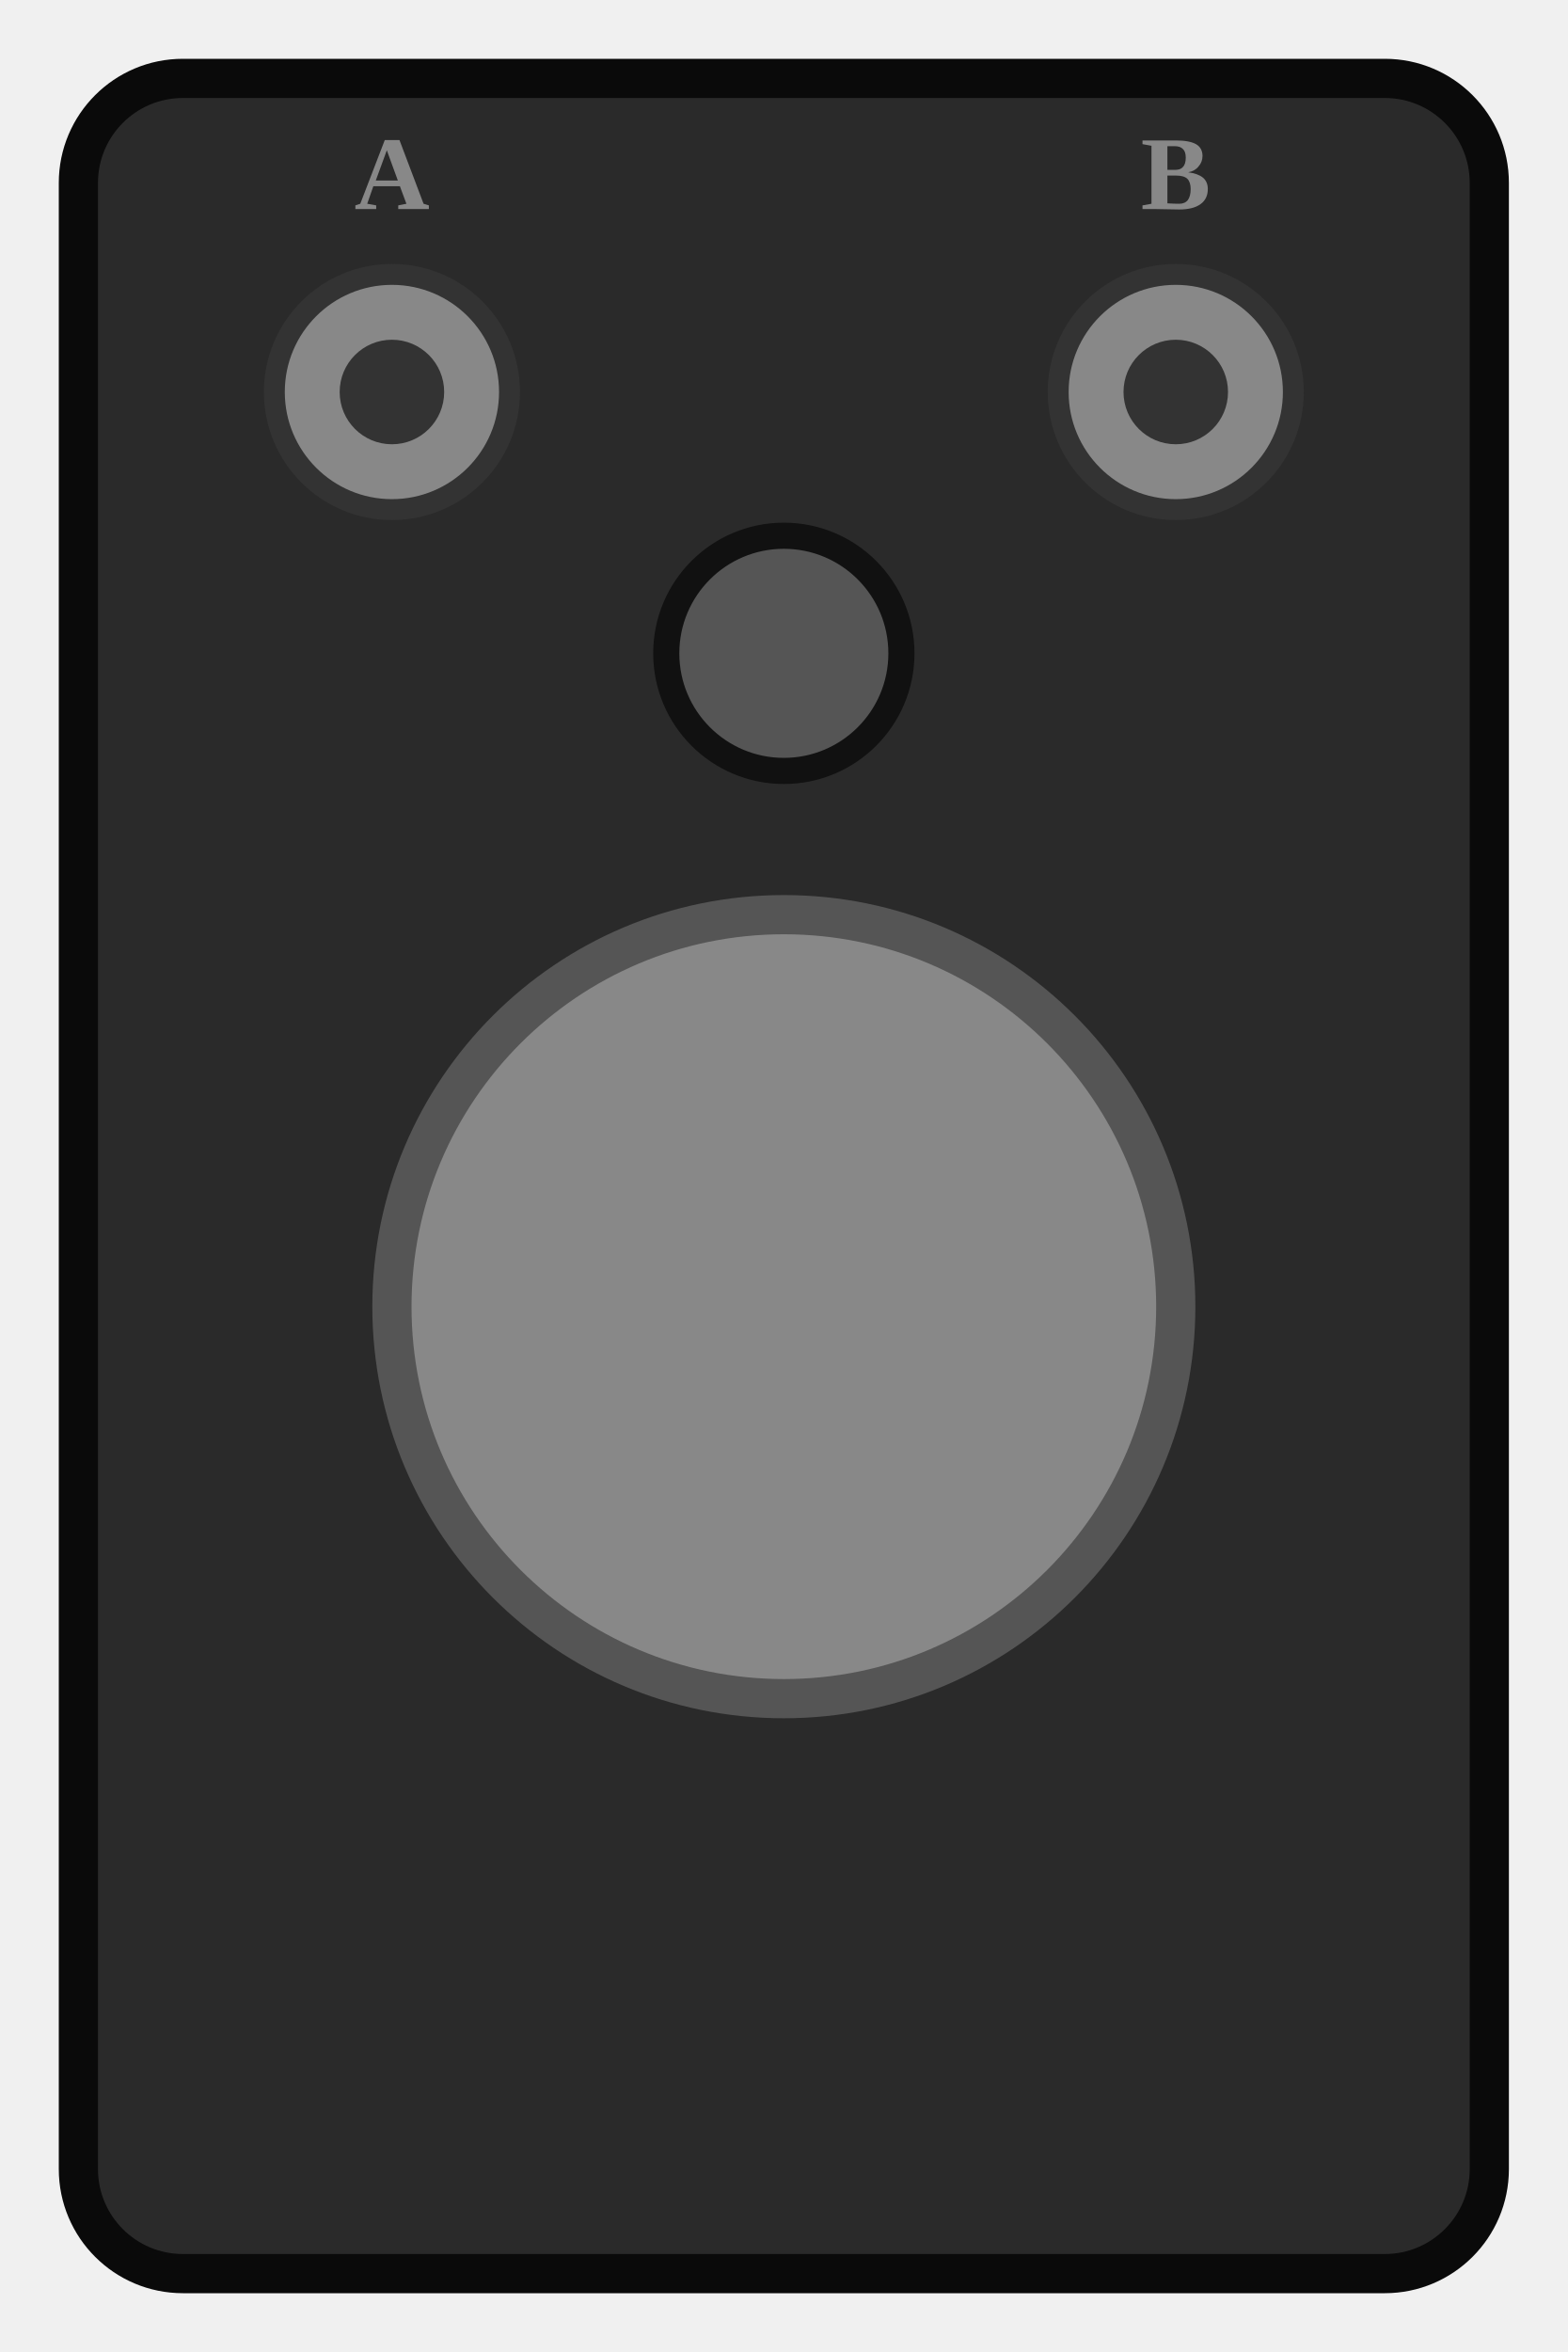
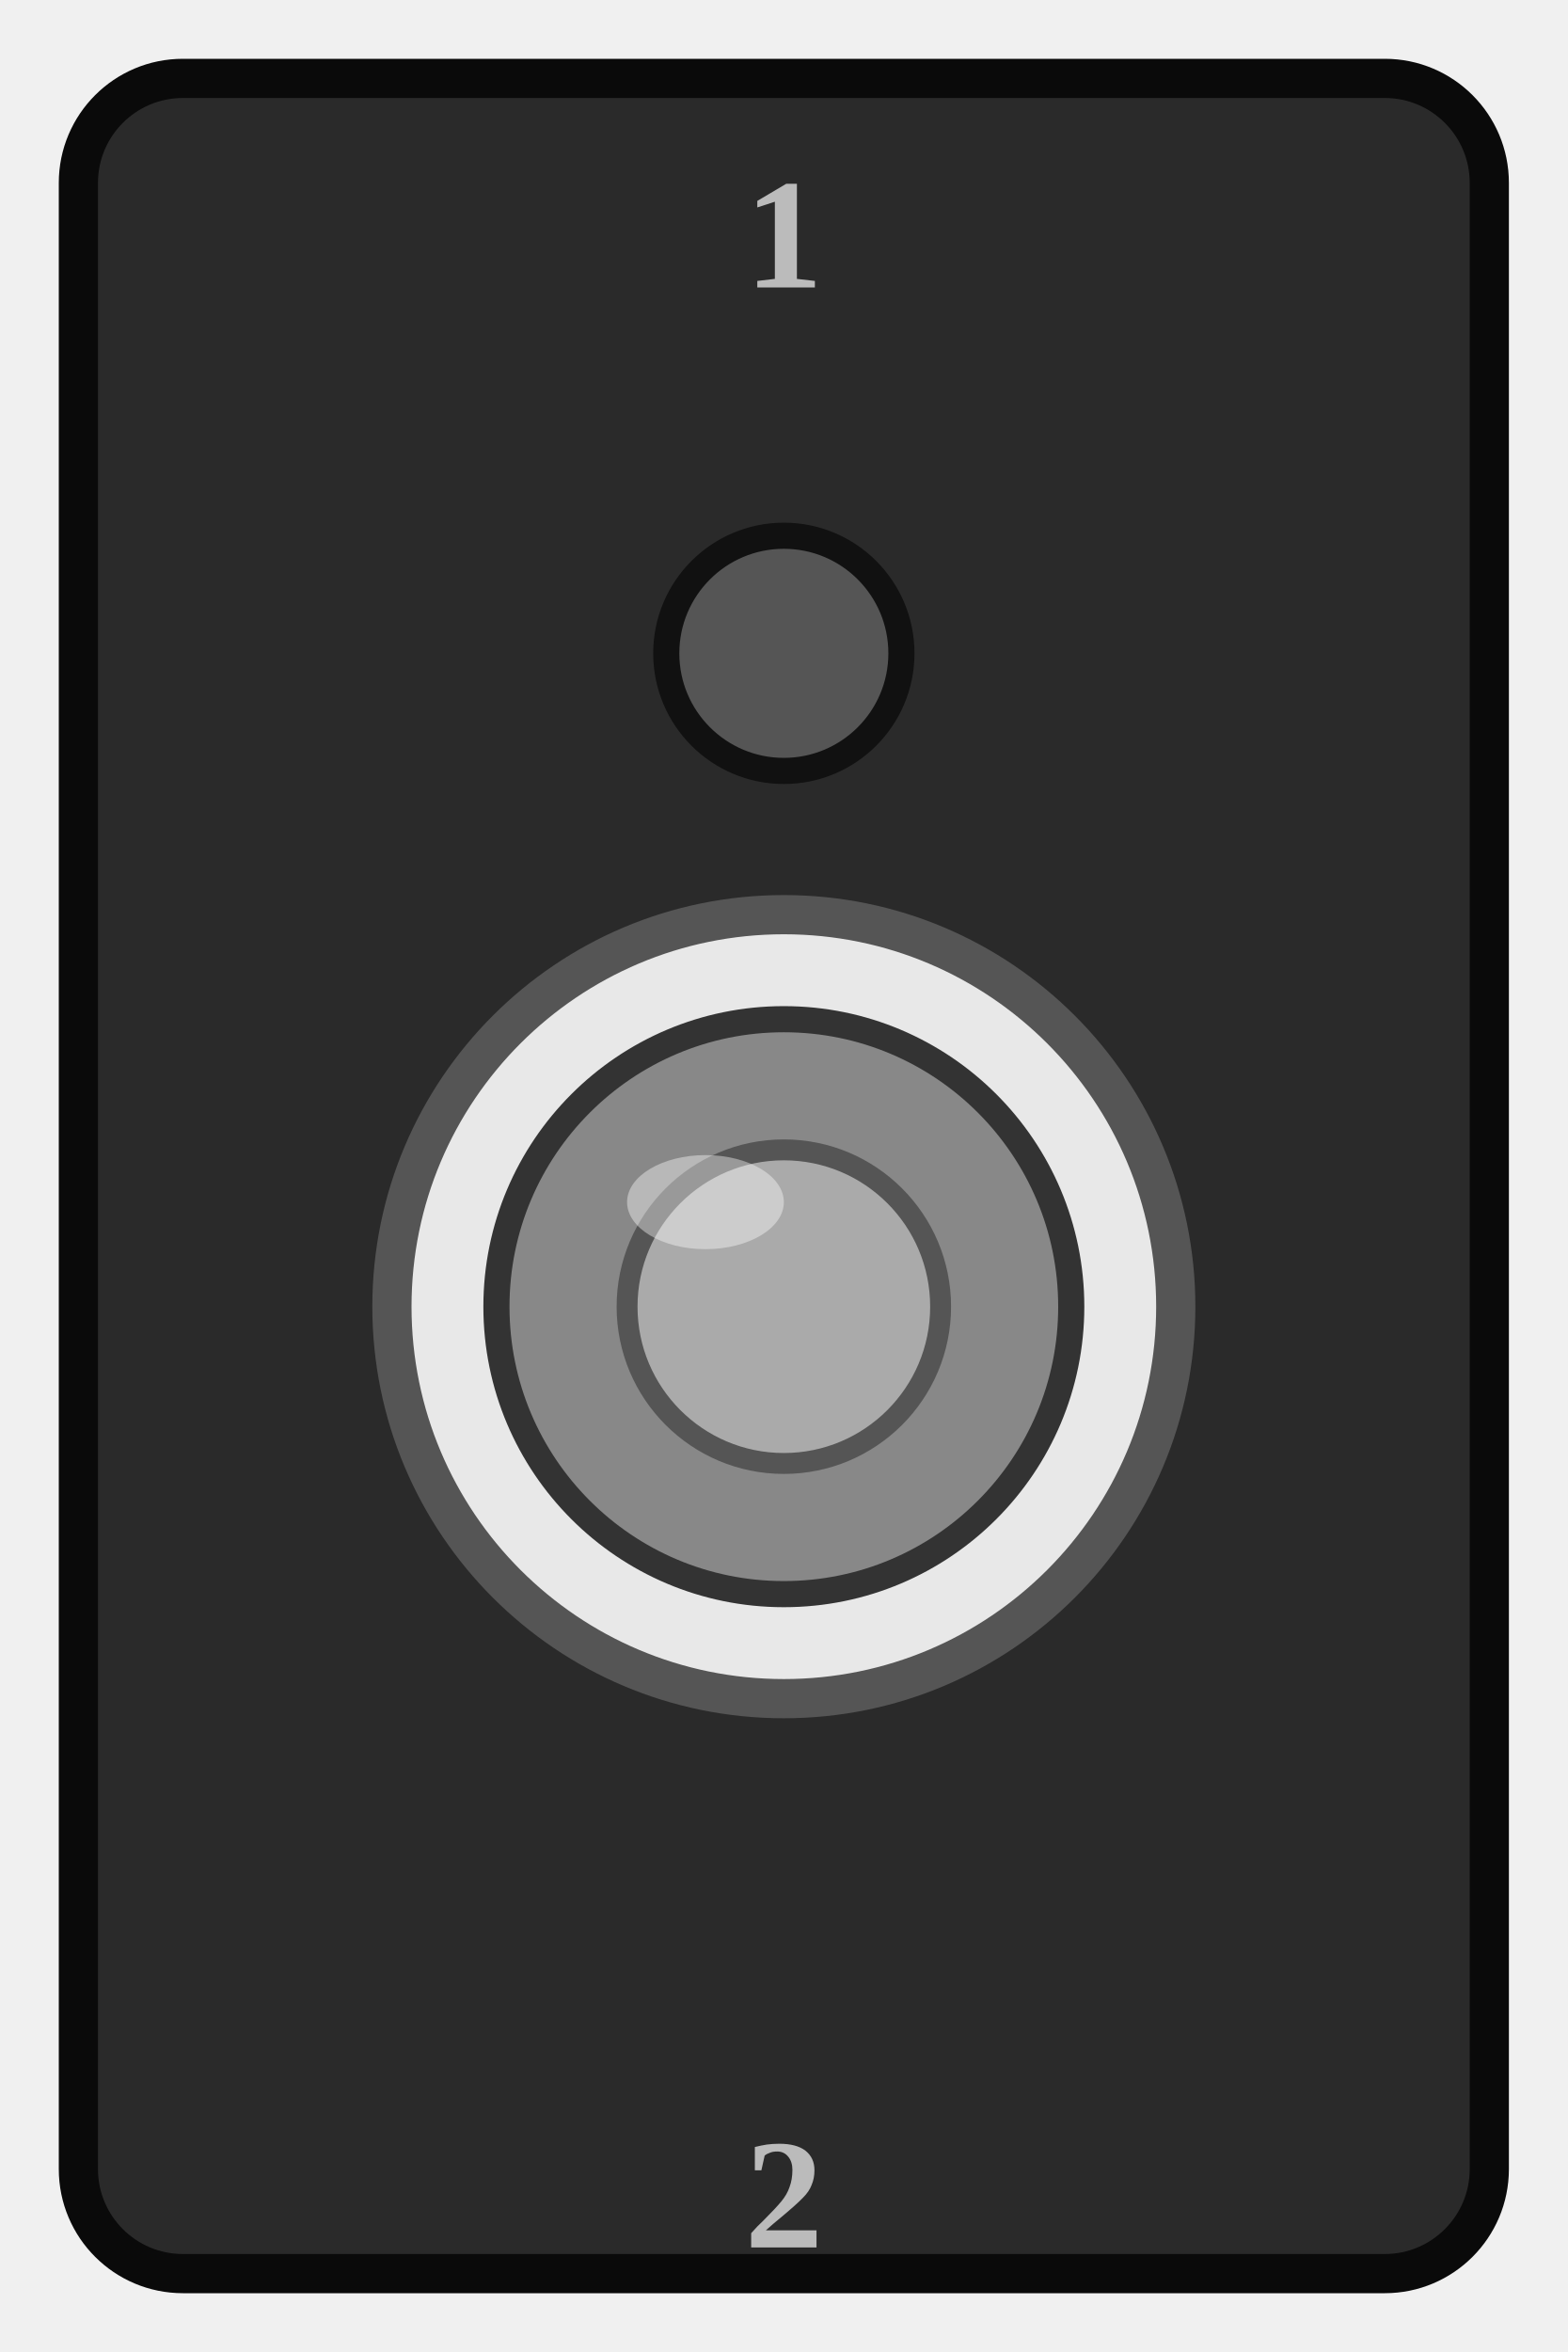
<svg xmlns="http://www.w3.org/2000/svg" width="60" height="90" viewBox="0 0 60 90">
  <rect x="3" y="3" width="54" height="84" rx="4" fill="#2a2a2a" stroke="#0a0a0a" stroke-width="1.5" />
-   <circle cx="15" cy="15" r="4.5" fill="#888" stroke="#333" stroke-width="0.8" />
-   <circle cx="15" cy="15" r="2" fill="#333" />
-   <circle cx="45" cy="15" r="4.5" fill="#888" stroke="#333" stroke-width="0.8" />
-   <circle cx="45" cy="15" r="2" fill="#333" />
-   <text x="15" y="8" font-size="4" text-anchor="middle" fill="#888" font-weight="bold">A</text>
-   <text x="45" y="8" font-size="4" text-anchor="middle" fill="#888" font-weight="bold">B</text>
+   <text x="30" y="11" font-size="6" text-anchor="middle" fill="#bbb" font-weight="bold">1</text>
  <circle cx="30" cy="25" r="4.5" fill="#555" stroke="#111" stroke-width="1" />
-   <circle cx="30" cy="50" r="15" fill="#888" stroke="#555" stroke-width="1.5" />
+   <circle cx="30" cy="50" r="15" fill="#e8e8e8" stroke="#555" stroke-width="1.5" />
+   <circle cx="30" cy="50" r="11" fill="#888" stroke="#333" stroke-width="1" />
+   <circle cx="30" cy="50" r="6" fill="#aaa" stroke="#555" stroke-width="0.8" />
+   <ellipse cx="27" cy="46" rx="3" ry="1.8" fill="#fff" opacity="0.4" />
+   <text x="30" y="86" font-size="6" text-anchor="middle" fill="#bbb" font-weight="bold">2</text>
</svg>
